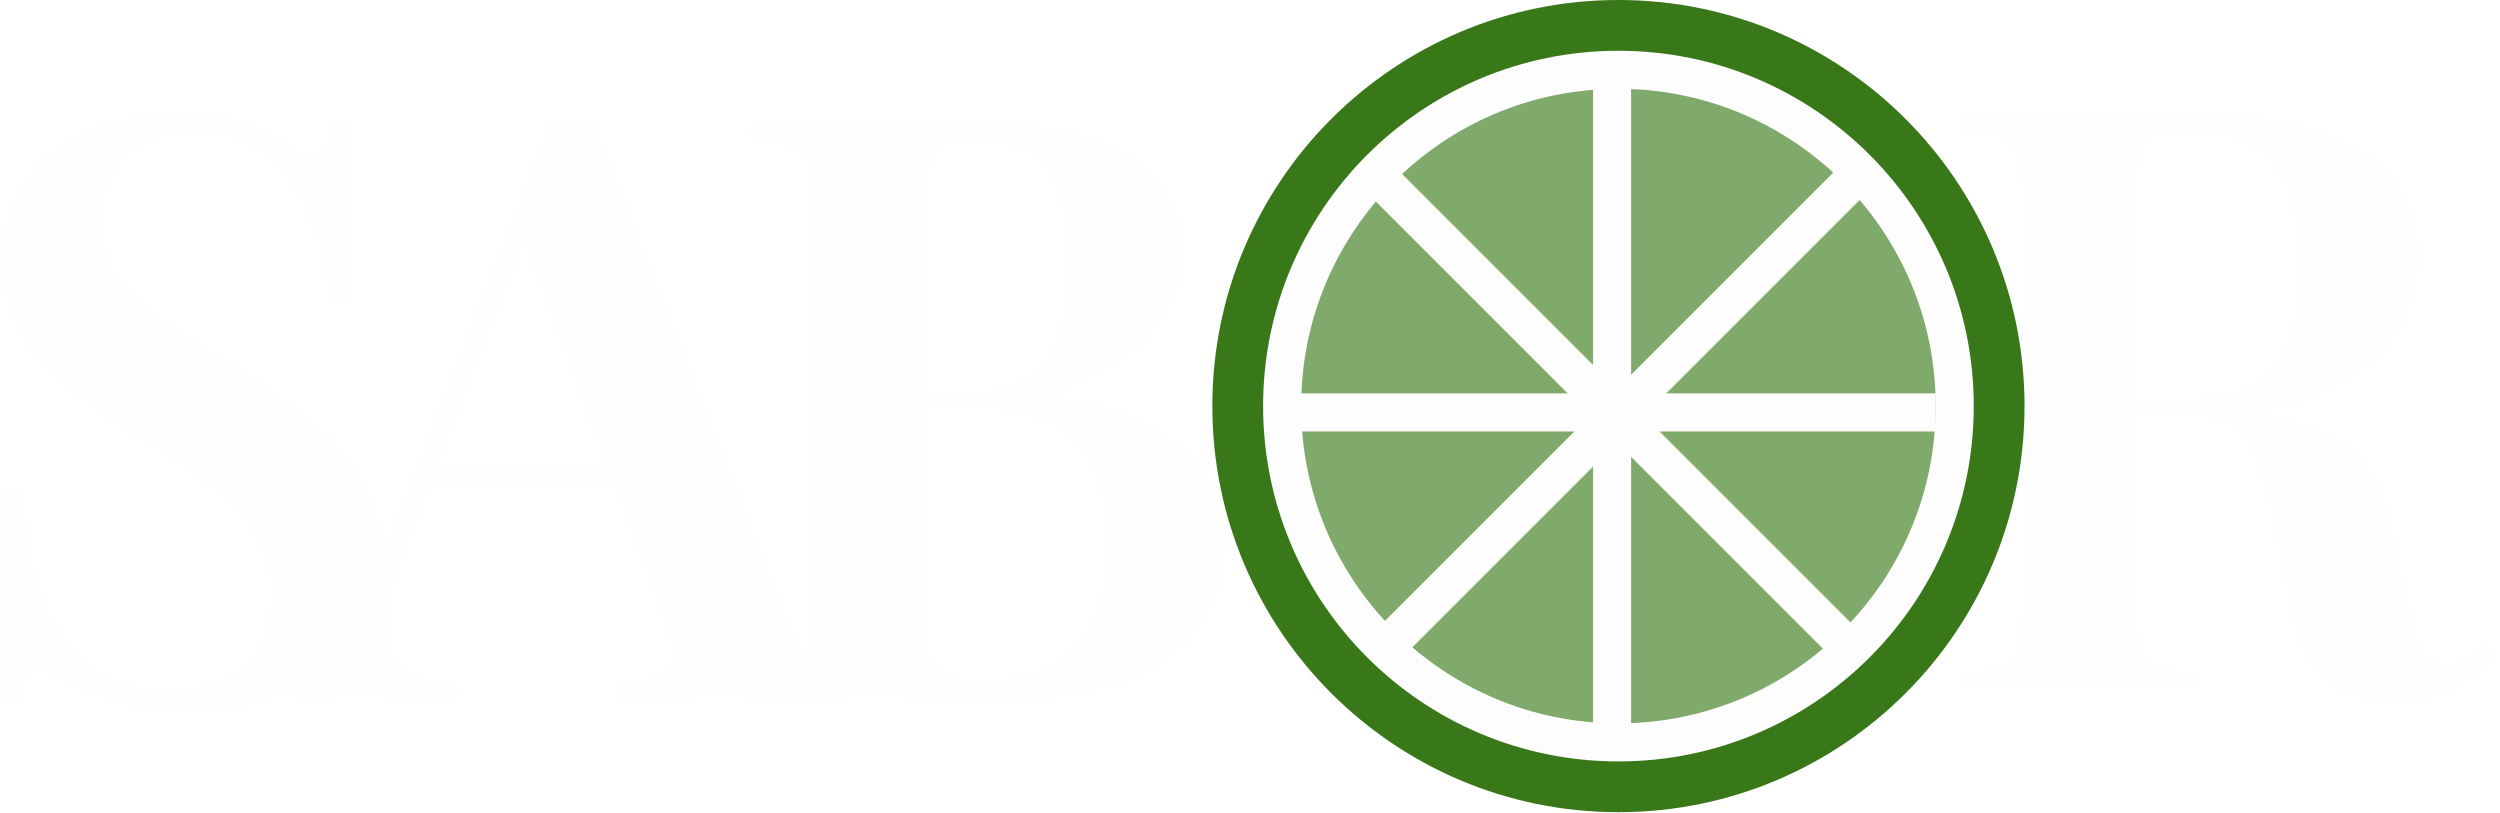
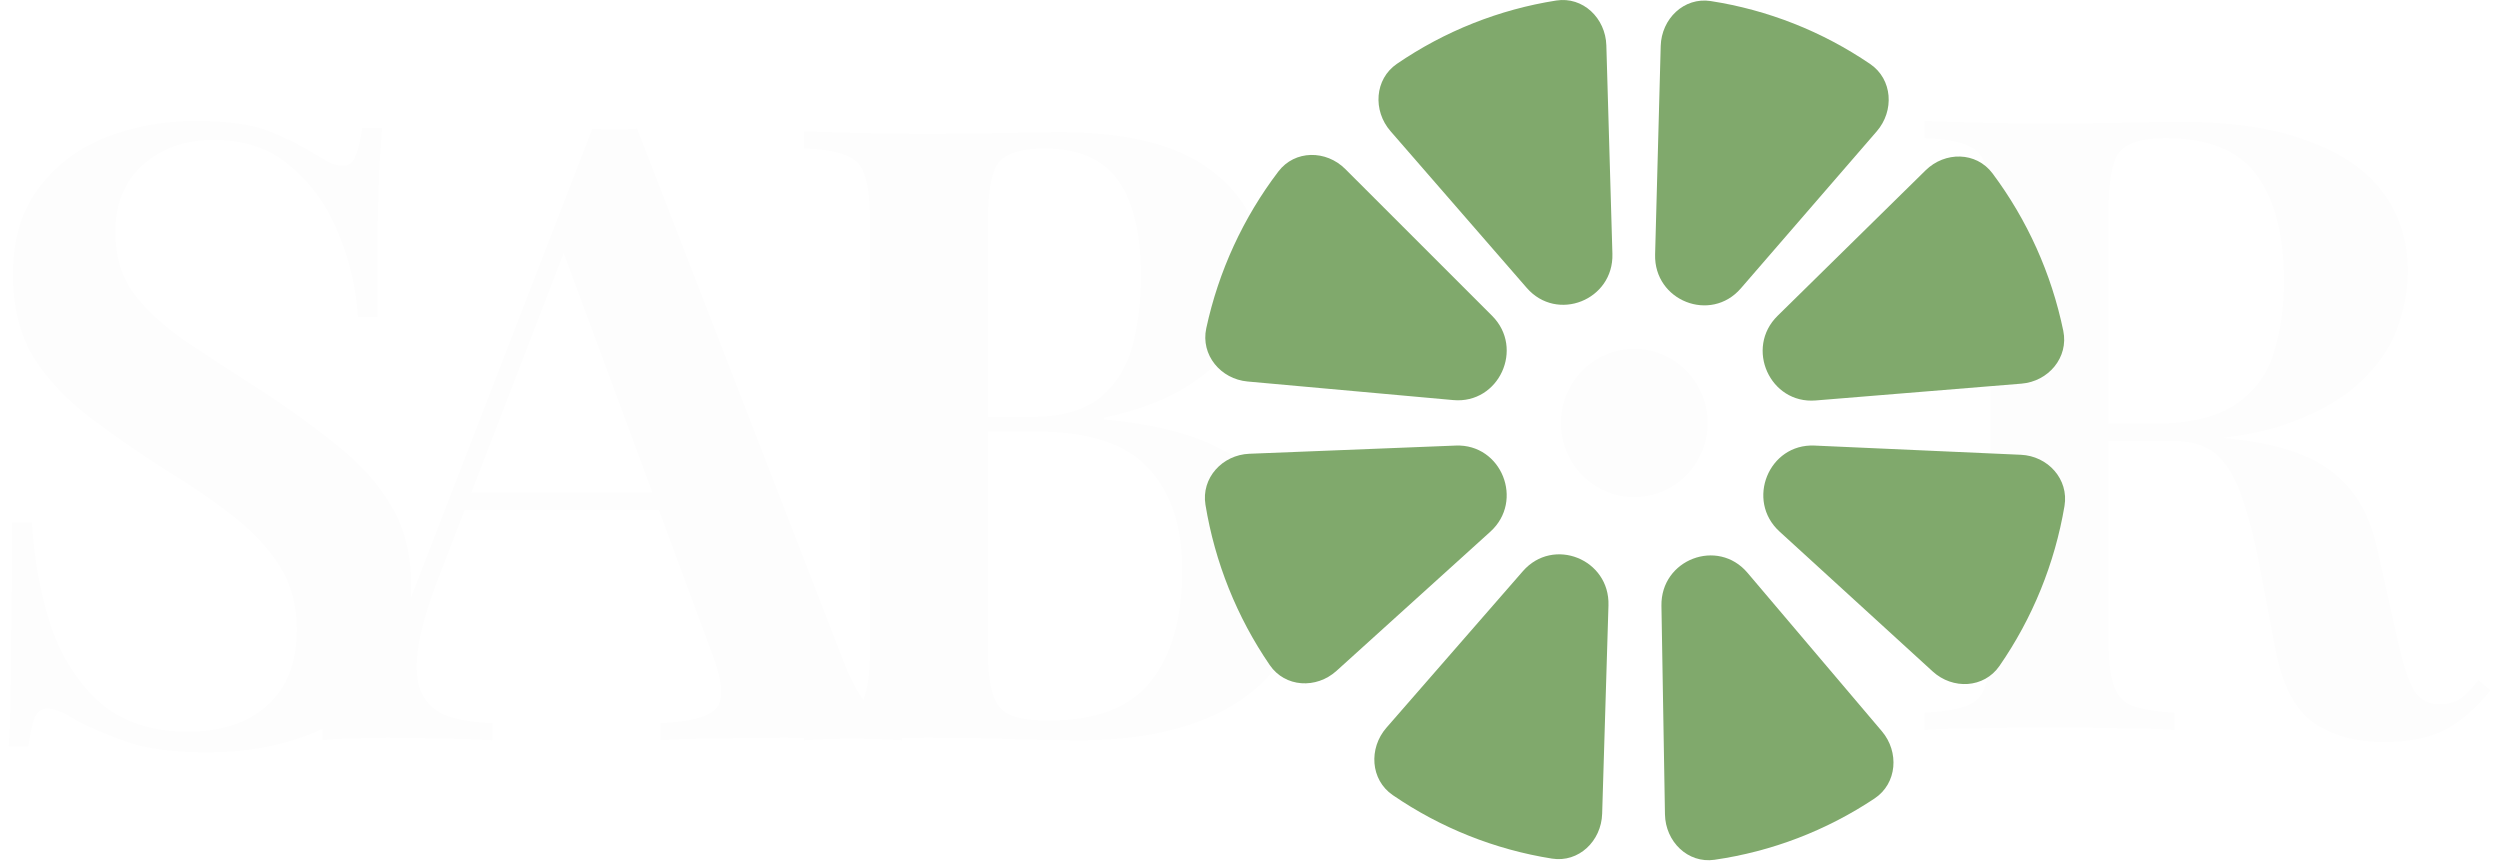
- <svg xmlns="http://www.w3.org/2000/svg" width="197" height="64" viewBox="0 0 197 64" fill="none">
-   <path d="M13.888 9C16.277 9 18.112 9.256 19.392 9.768C20.672 10.28 21.781 10.835 22.72 11.432C23.232 11.731 23.637 11.965 23.936 12.136C24.277 12.264 24.597 12.328 24.896 12.328C25.323 12.328 25.621 12.093 25.792 11.624C26.005 11.155 26.176 10.451 26.304 9.512H27.776C27.733 10.323 27.669 11.261 27.584 12.328C27.541 13.395 27.499 14.824 27.456 16.616C27.456 18.365 27.456 20.691 27.456 23.592H25.984C25.856 21.416 25.365 19.325 24.512 17.32C23.701 15.315 22.528 13.672 20.992 12.392C19.499 11.069 17.579 10.408 15.232 10.408C13.141 10.408 11.392 11.027 9.984 12.264C8.619 13.501 7.936 15.165 7.936 17.256C7.936 19.048 8.384 20.563 9.28 21.8C10.176 22.995 11.435 24.168 13.056 25.32C14.72 26.429 16.683 27.709 18.944 29.16C21.035 30.525 22.912 31.891 24.576 33.256C26.24 34.579 27.541 36.051 28.48 37.672C29.461 39.293 29.952 41.277 29.952 43.624C29.952 46.397 29.269 48.701 27.904 50.536C26.539 52.371 24.704 53.736 22.4 54.632C20.096 55.528 17.579 55.976 14.848 55.976C12.331 55.976 10.325 55.72 8.832 55.208C7.381 54.696 6.123 54.163 5.056 53.608C4.117 53.011 3.392 52.712 2.88 52.712C2.453 52.712 2.133 52.947 1.92 53.416C1.749 53.885 1.6 54.589 1.472 55.528H0C0.085 54.547 0.128 53.395 0.128 52.072C0.171 50.749 0.192 49.043 0.192 46.952C0.235 44.819 0.256 42.131 0.256 38.888H1.728C1.899 41.619 2.368 44.179 3.136 46.568C3.947 48.915 5.163 50.813 6.784 52.264C8.448 53.715 10.645 54.44 13.376 54.44C14.869 54.44 16.213 54.184 17.408 53.672C18.645 53.117 19.627 52.285 20.352 51.176C21.077 50.024 21.44 48.573 21.44 46.824C21.44 45.075 21.035 43.539 20.224 42.216C19.413 40.893 18.283 39.656 16.832 38.504C15.381 37.352 13.675 36.179 11.712 34.984C9.707 33.704 7.829 32.403 6.08 31.08C4.331 29.757 2.923 28.264 1.856 26.6C0.832 24.893 0.32 22.845 0.32 20.456C0.32 17.811 0.96 15.656 2.24 13.992C3.52 12.285 5.184 11.027 7.232 10.216C9.323 9.405 11.541 9 13.888 9Z" fill="#FDFDFD" />
-   <path d="M46.757 9.576L62.309 49.704C62.949 51.24 63.631 52.307 64.356 52.904C65.124 53.459 65.829 53.757 66.469 53.8V55.08C65.359 54.995 64.015 54.952 62.437 54.952C60.901 54.909 59.322 54.888 57.7 54.888C55.823 54.888 54.074 54.909 52.453 54.952C50.831 54.952 49.508 54.995 48.484 55.08V53.8C50.66 53.715 52.047 53.352 52.645 52.712C53.242 52.029 53.114 50.6 52.261 48.424L40.996 18.024L42.148 16.616L31.909 43.176C31.098 45.309 30.607 47.059 30.436 48.424C30.266 49.789 30.372 50.856 30.756 51.624C31.14 52.392 31.78 52.947 32.676 53.288C33.572 53.587 34.682 53.757 36.005 53.8V55.08C34.639 54.995 33.316 54.952 32.036 54.952C30.756 54.909 29.477 54.888 28.197 54.888C27.258 54.888 26.362 54.909 25.509 54.952C24.698 54.952 23.973 54.995 23.332 55.08V53.8C24.271 53.587 25.189 53.032 26.084 52.136C27.023 51.24 27.919 49.683 28.773 47.464L43.428 9.576C43.941 9.619 44.495 9.64 45.093 9.64C45.69 9.64 46.245 9.619 46.757 9.576ZM52.325 36.648V37.928H33.252L33.892 36.648H52.325Z" fill="#FDFDFD" />
-   <path d="M59.156 9.768C60.223 9.811 61.588 9.853 63.252 9.896C64.916 9.939 66.58 9.96 68.244 9.96C70.335 9.96 72.319 9.939 74.196 9.896C76.073 9.853 77.396 9.832 78.164 9.832C83.199 9.832 86.953 10.771 89.428 12.648C91.945 14.525 93.204 16.936 93.204 19.88C93.204 21.373 92.799 22.867 91.988 24.36C91.22 25.853 89.961 27.197 88.212 28.392C86.505 29.587 84.265 30.483 81.492 31.08V31.208C85.247 31.549 88.212 32.317 90.388 33.512C92.607 34.664 94.185 36.051 95.124 37.672C96.063 39.251 96.532 40.915 96.532 42.664C96.532 45.267 95.849 47.507 94.484 49.384C93.161 51.219 91.241 52.627 88.724 53.608C86.207 54.589 83.177 55.08 79.636 55.08C78.697 55.08 77.268 55.059 75.348 55.016C73.428 54.931 71.103 54.888 68.372 54.888C66.623 54.888 64.916 54.909 63.252 54.952C61.588 54.952 60.223 54.995 59.156 55.08V53.8C60.564 53.715 61.609 53.544 62.292 53.288C63.017 53.032 63.487 52.52 63.7 51.752C63.956 50.984 64.084 49.832 64.084 48.296V16.552C64.084 14.973 63.956 13.821 63.7 13.096C63.487 12.328 63.017 11.816 62.292 11.56C61.609 11.261 60.564 11.091 59.156 11.048V9.768ZM77.076 11.048C75.327 11.048 74.175 11.411 73.62 12.136C73.108 12.861 72.852 14.333 72.852 16.552V48.296C72.852 49.789 72.98 50.92 73.236 51.688C73.492 52.456 73.94 52.968 74.58 53.224C75.22 53.48 76.159 53.608 77.396 53.608C80.895 53.608 83.412 52.648 84.948 50.728C86.527 48.765 87.316 45.992 87.316 42.408C87.316 39.123 86.463 36.584 84.756 34.792C83.092 33 80.319 32.104 76.436 32.104H70.612C70.612 32.104 70.612 31.933 70.612 31.592C70.612 31.208 70.612 31.016 70.612 31.016H76.116C78.292 31.016 79.977 30.547 81.172 29.608C82.367 28.627 83.177 27.347 83.604 25.768C84.031 24.147 84.244 22.419 84.244 20.584C84.244 17.427 83.689 15.059 82.58 13.48C81.471 11.859 79.636 11.048 77.076 11.048Z" fill="#FDFDFD" />
-   <path d="M154.532 9C155.599 9.043 156.964 9.085 158.628 9.128C160.292 9.171 161.956 9.192 163.62 9.192C165.711 9.192 167.695 9.171 169.572 9.128C171.449 9.085 172.772 9.064 173.54 9.064C177.38 9.064 180.537 9.533 183.012 10.472C185.529 11.368 187.407 12.648 188.644 14.312C189.881 15.976 190.5 17.939 190.5 20.2C190.5 21.608 190.223 23.059 189.668 24.552C189.113 26.003 188.153 27.347 186.788 28.584C185.423 29.821 183.545 30.845 181.156 31.656C178.809 32.424 175.801 32.808 172.132 32.808H165.988V31.528H171.492C174.18 31.528 176.228 31.059 177.636 30.12C179.087 29.139 180.047 27.859 180.516 26.28C181.028 24.659 181.284 22.867 181.284 20.904C181.284 17.533 180.623 14.931 179.3 13.096C177.977 11.219 175.695 10.28 172.452 10.28C170.703 10.28 169.551 10.643 168.996 11.368C168.484 12.093 168.228 13.565 168.228 15.784V47.528C168.228 49.064 168.356 50.216 168.612 50.984C168.868 51.752 169.337 52.264 170.02 52.52C170.745 52.776 171.791 52.947 173.156 53.032V54.312C172.089 54.227 170.724 54.184 169.06 54.184C167.396 54.141 165.711 54.12 164.004 54.12C162.084 54.12 160.292 54.141 158.628 54.184C156.964 54.184 155.599 54.227 154.532 54.312V53.032C155.94 52.947 156.985 52.776 157.668 52.52C158.393 52.264 158.863 51.752 159.076 50.984C159.332 50.216 159.46 49.064 159.46 47.528V15.784C159.46 14.205 159.332 13.053 159.076 12.328C158.863 11.56 158.393 11.048 157.668 10.792C156.985 10.493 155.94 10.323 154.532 10.28V9ZM165.988 31.72C167.993 31.805 169.657 31.912 170.98 32.04C172.345 32.125 173.497 32.211 174.436 32.296C175.417 32.381 176.292 32.488 177.06 32.616C180.601 32.957 183.204 33.789 184.868 35.112C186.575 36.392 187.705 38.355 188.26 41L189.732 47.592C190.116 49.341 190.521 50.6 190.948 51.368C191.417 52.093 192.079 52.435 192.932 52.392C193.529 52.392 194.041 52.243 194.468 51.944C194.895 51.603 195.321 51.155 195.748 50.6L196.644 51.368C195.577 52.691 194.447 53.672 193.252 54.312C192.057 54.909 190.543 55.208 188.708 55.208C186.66 55.208 184.932 54.739 183.524 53.8C182.116 52.819 181.156 50.984 180.644 48.296L179.428 41.896C179.087 40.104 178.681 38.525 178.212 37.16C177.785 35.795 177.188 34.728 176.42 33.96C175.652 33.192 174.521 32.808 173.028 32.808H166.116L165.988 31.72Z" fill="#FDFDFD" />
-   <circle cx="127.532" cy="32" r="32" fill="#387819" />
-   <circle cx="127.532" cy="32" r="26.5" fill="#80A96C" stroke="#FDFDFD" stroke-width="3" />
-   <line x1="127.032" y1="6" x2="127.032" y2="58" stroke="#FDFDFD" stroke-width="3" />
-   <line x1="100.532" y1="32.5" x2="152.532" y2="32.5" stroke="#FDFDFD" stroke-width="3" />
-   <line x1="108.593" y1="13.939" x2="145.362" y2="50.709" stroke="#FDFDFD" stroke-width="3" />
-   <line x1="109.471" y1="50.709" x2="146.241" y2="13.939" stroke="#FDFDFD" stroke-width="3" />
+ <svg xmlns="http://www.w3.org/2000/svg" width="186" height="64" viewBox="0 0 186 64" fill="none">
+   <path d="M14.532 9C16.921 9 18.756 9.256 20.036 9.768C21.316 10.28 22.425 10.835 23.364 11.432C23.876 11.731 24.281 11.965 24.58 12.136C24.921 12.264 25.241 12.328 25.54 12.328C25.967 12.328 26.265 12.093 26.436 11.624C26.649 11.155 26.82 10.451 26.948 9.512H28.42C28.377 10.323 28.313 11.261 28.228 12.328C28.185 13.395 28.143 14.824 28.1 16.616C28.1 18.365 28.1 20.691 28.1 23.592H26.628C26.5 21.416 26.009 19.325 25.156 17.32C24.345 15.315 23.172 13.672 21.636 12.392C20.143 11.069 18.223 10.408 15.876 10.408C13.785 10.408 12.036 11.027 10.628 12.264C9.263 13.501 8.58 15.165 8.58 17.256C8.58 19.048 9.028 20.563 9.924 21.8C10.82 22.995 12.079 24.168 13.7 25.32C15.364 26.429 17.327 27.709 19.588 29.16C21.679 30.525 23.556 31.891 25.22 33.256C26.884 34.579 28.185 36.051 29.124 37.672C30.105 39.293 30.596 41.277 30.596 43.624C30.596 46.397 29.913 48.701 28.548 50.536C27.183 52.371 25.348 53.736 23.044 54.632C20.74 55.528 18.223 55.976 15.492 55.976C12.975 55.976 10.969 55.72 9.476 55.208C8.025 54.696 6.767 54.163 5.7 53.608C4.761 53.011 4.036 52.712 3.524 52.712C3.097 52.712 2.777 52.947 2.564 53.416C2.393 53.885 2.244 54.589 2.116 55.528H0.644C0.729 54.547 0.772 53.395 0.772 52.072C0.815 50.749 0.836 49.043 0.836 46.952C0.879 44.819 0.9 42.131 0.9 38.888H2.372C2.543 41.619 3.012 44.179 3.78 46.568C4.591 48.915 5.807 50.813 7.428 52.264C9.092 53.715 11.289 54.44 14.02 54.44C15.513 54.44 16.857 54.184 18.052 53.672C19.289 53.117 20.271 52.285 20.996 51.176C21.721 50.024 22.084 48.573 22.084 46.824C22.084 45.075 21.679 43.539 20.868 42.216C20.057 40.893 18.927 39.656 17.476 38.504C16.025 37.352 14.319 36.179 12.356 34.984C10.351 33.704 8.473 32.403 6.724 31.08C4.975 29.757 3.567 28.264 2.5 26.6C1.476 24.893 0.964 22.845 0.964 20.456C0.964 17.811 1.604 15.656 2.884 13.992C4.164 12.285 5.828 11.027 7.876 10.216C9.967 9.405 12.185 9 14.532 9Z" fill="#FDFDFD" />
+   <path d="M47.401 9.576L62.953 49.704C63.593 51.24 64.275 52.307 65.001 52.904C65.769 53.459 66.472 53.757 67.112 53.8V55.08C66.003 54.995 64.659 54.952 63.081 54.952C61.544 54.909 59.966 54.888 58.344 54.888C56.467 54.888 54.718 54.909 53.096 54.952C51.475 54.952 50.153 54.995 49.129 55.08V53.8C51.304 53.715 52.691 53.352 53.288 52.712C53.886 52.029 53.758 50.6 52.904 48.424L41.641 18.024L42.792 16.616L32.553 43.176C31.742 45.309 31.251 47.059 31.081 48.424C30.91 49.789 31.017 50.856 31.401 51.624C31.785 52.392 32.425 52.947 33.321 53.288C34.217 53.587 35.326 53.757 36.648 53.8V55.08C35.283 54.995 33.961 54.952 32.681 54.952C31.401 54.909 30.12 54.888 28.84 54.888C27.902 54.888 27.006 54.909 26.152 54.952C25.342 54.952 24.616 54.995 23.977 55.08V53.8C24.915 53.587 25.832 53.032 26.729 52.136C27.667 51.24 28.563 49.683 29.416 47.464L44.072 9.576C44.584 9.619 45.139 9.64 45.736 9.64C46.334 9.64 46.889 9.619 47.401 9.576ZM52.968 36.648V37.928H33.897L34.536 36.648H52.968Z" fill="#FDFDFD" />
+   <path d="M59.8 9.768C60.867 9.811 62.232 9.853 63.896 9.896C65.56 9.939 67.224 9.96 68.888 9.96C70.979 9.96 72.963 9.939 74.84 9.896C76.717 9.853 78.04 9.832 78.808 9.832C83.843 9.832 87.597 10.771 90.072 12.648C92.589 14.525 93.848 16.936 93.848 19.88C93.848 21.373 93.443 22.867 92.632 24.36C91.864 25.853 90.605 27.197 88.856 28.392C87.149 29.587 84.909 30.483 82.136 31.08V31.208C85.891 31.549 88.856 32.317 91.032 33.512C93.251 34.664 94.829 36.051 95.768 37.672C96.707 39.251 97.176 40.915 97.176 42.664C97.176 45.267 96.493 47.507 95.128 49.384C93.805 51.219 91.885 52.627 89.368 53.608C86.851 54.589 83.821 55.08 80.28 55.08C79.341 55.08 77.912 55.059 75.992 55.016C74.072 54.931 71.747 54.888 69.016 54.888C67.267 54.888 65.56 54.909 63.896 54.952C62.232 54.952 60.867 54.995 59.8 55.08V53.8C61.208 53.715 62.253 53.544 62.936 53.288C63.661 53.032 64.131 52.52 64.344 51.752C64.6 50.984 64.728 49.832 64.728 48.296V16.552C64.728 14.973 64.6 13.821 64.344 13.096C64.131 12.328 63.661 11.816 62.936 11.56C62.253 11.261 61.208 11.091 59.8 11.048V9.768ZM77.72 11.048C75.971 11.048 74.819 11.411 74.264 12.136C73.752 12.861 73.496 14.333 73.496 16.552V48.296C73.496 49.789 73.624 50.92 73.88 51.688C74.136 52.456 74.584 52.968 75.224 53.224C75.864 53.48 76.803 53.608 78.04 53.608C81.539 53.608 84.056 52.648 85.592 50.728C87.171 48.765 87.96 45.992 87.96 42.408C87.96 39.123 87.107 36.584 85.4 34.792C83.736 33 80.963 32.104 77.08 32.104H71.256C71.256 32.104 71.256 31.933 71.256 31.592C71.256 31.208 71.256 31.016 71.256 31.016H76.76C78.936 31.016 80.621 30.547 81.816 29.608C83.011 28.627 83.821 27.347 84.248 25.768C84.675 24.147 84.888 22.419 84.888 20.584C84.888 17.427 84.333 15.059 83.224 13.48C82.115 11.859 80.28 11.048 77.72 11.048Z" fill="#FDFDFD" />
+   <path d="M143.176 9C144.243 9.043 145.608 9.085 147.272 9.128C148.936 9.171 150.6 9.192 152.264 9.192C154.355 9.192 156.339 9.171 158.216 9.128C160.093 9.085 161.416 9.064 162.184 9.064C166.024 9.064 169.181 9.533 171.656 10.472C174.173 11.368 176.051 12.648 177.288 14.312C178.525 15.976 179.144 17.939 179.144 20.2C179.144 21.608 178.867 23.059 178.312 24.552C177.757 26.003 176.797 27.347 175.432 28.584C174.067 29.821 172.189 30.845 169.8 31.656C167.453 32.424 164.445 32.808 160.776 32.808H154.632V31.528H160.136C162.824 31.528 164.872 31.059 166.28 30.12C167.731 29.139 168.691 27.859 169.16 26.28C169.672 24.659 169.928 22.867 169.928 20.904C169.928 17.533 169.267 14.931 167.944 13.096C166.621 11.219 164.339 10.28 161.096 10.28C159.347 10.28 158.195 10.643 157.64 11.368C157.128 12.093 156.872 13.565 156.872 15.784V47.528C156.872 49.064 157 50.216 157.256 50.984C157.512 51.752 157.981 52.264 158.664 52.52C159.389 52.776 160.435 52.947 161.8 53.032V54.312C160.733 54.227 159.368 54.184 157.704 54.184C156.04 54.141 154.355 54.12 152.648 54.12C150.728 54.12 148.936 54.141 147.272 54.184C145.608 54.184 144.243 54.227 143.176 54.312V53.032C144.584 52.947 145.629 52.776 146.312 52.52C147.037 52.264 147.507 51.752 147.72 50.984C147.976 50.216 148.104 49.064 148.104 47.528V15.784C148.104 14.205 147.976 13.053 147.72 12.328C147.507 11.56 147.037 11.048 146.312 10.792C145.629 10.493 144.584 10.323 143.176 10.28V9ZM154.632 31.72C156.637 31.805 158.301 31.912 159.624 32.04C160.989 32.125 162.141 32.211 163.08 32.296C164.061 32.381 164.936 32.488 165.704 32.616C169.245 32.957 171.848 33.789 173.512 35.112C175.219 36.392 176.349 38.355 176.904 41L178.376 47.592C178.76 49.341 179.165 50.6 179.592 51.368C180.061 52.093 180.723 52.435 181.576 52.392C182.173 52.392 182.685 52.243 183.112 51.944C183.539 51.603 183.965 51.155 184.392 50.6L185.288 51.368C184.221 52.691 183.091 53.672 181.896 54.312C180.701 54.909 179.187 55.208 177.352 55.208C175.304 55.208 173.576 54.739 172.168 53.8C170.76 52.819 169.8 50.984 169.288 48.296L168.072 41.896C167.731 40.104 167.325 38.525 166.856 37.16C166.429 35.795 165.832 34.728 165.064 33.96C164.296 33.192 163.165 32.808 161.672 32.808H154.76L154.632 31.72Z" fill="#FDFDFD" />
+   <path d="M92.821 28.384C90.819 28.203 89.319 26.409 89.746 24.426C90.66 20.185 92.493 16.199 95.112 12.758C96.337 11.149 98.662 11.149 100.091 12.577L111.011 23.494C113.434 25.917 111.523 30.073 108.126 29.766L92.821 28.384Z" fill="#80A96C" />
+   <path d="M150.4 28.543C152.403 28.379 153.919 26.598 153.508 24.611C152.63 20.362 150.831 16.361 148.241 12.898C147.029 11.278 144.704 11.258 143.264 12.674L132.252 23.497C129.808 25.899 131.685 30.071 135.084 29.794L150.4 28.543Z" fill="#80A96C" />
+   <path d="M119.2 60.548C119.138 62.577 117.453 64.195 115.467 63.88C111.221 63.207 107.174 61.593 103.618 59.154C101.956 58.013 101.82 55.669 103.148 54.145L113.301 42.497C115.554 39.912 119.774 41.595 119.67 45.038L119.2 60.548Z" fill="#80A96C" />
+   <path d="M103.453 9.757C102.127 8.232 102.266 5.888 103.93 4.749C107.488 2.315 111.537 0.706 115.784 0.039C117.77 -0.273 119.453 1.347 119.512 3.375L119.963 18.886C120.063 22.329 115.84 24.007 113.59 21.419L103.453 9.757Z" fill="#80A96C" />
+   <path d="M99.434 49.914C97.936 51.268 95.614 51.151 94.47 49.482C92.024 45.913 90.39 41.84 89.687 37.558C89.359 35.556 90.946 33.84 92.954 33.76L108.308 33.15C111.716 33.015 113.42 37.262 110.879 39.56L99.434 49.914Z" fill="#80A96C" />
+   <path d="M123.873 60.585C123.908 62.614 125.571 64.255 127.561 63.967C131.816 63.353 135.884 61.794 139.472 59.403C141.149 58.285 141.317 55.943 140.009 54.402L130.014 42.616C127.795 40 123.553 41.626 123.611 45.069L123.873 60.585Z" fill="#80A96C" />
+   <path d="M143.792 49.956C145.283 51.318 147.606 51.212 148.758 49.549C151.221 45.992 152.875 41.927 153.598 37.649C153.936 35.648 152.358 33.924 150.35 33.835L134.999 33.15C131.592 32.997 129.867 37.236 132.397 39.547L143.792 49.956Z" fill="#80A96C" />
+   <path d="M139.63 9.771C140.953 8.243 140.809 5.899 139.143 4.764C135.579 2.337 131.527 0.737 127.278 0.079C125.292 -0.228 123.612 1.395 123.557 3.424L123.14 18.936C123.047 22.379 127.274 24.048 129.518 21.455L139.63 9.771Z" fill="#80A96C" />
+   <path d="M127.049 31.47C127.049 34.515 124.605 36.983 121.59 36.983C118.575 36.983 116.131 34.515 116.131 31.47C116.131 28.425 118.575 25.957 121.59 25.957C124.605 25.957 127.049 28.425 127.049 31.47Z" fill="#FDFDFD" />
</svg>
